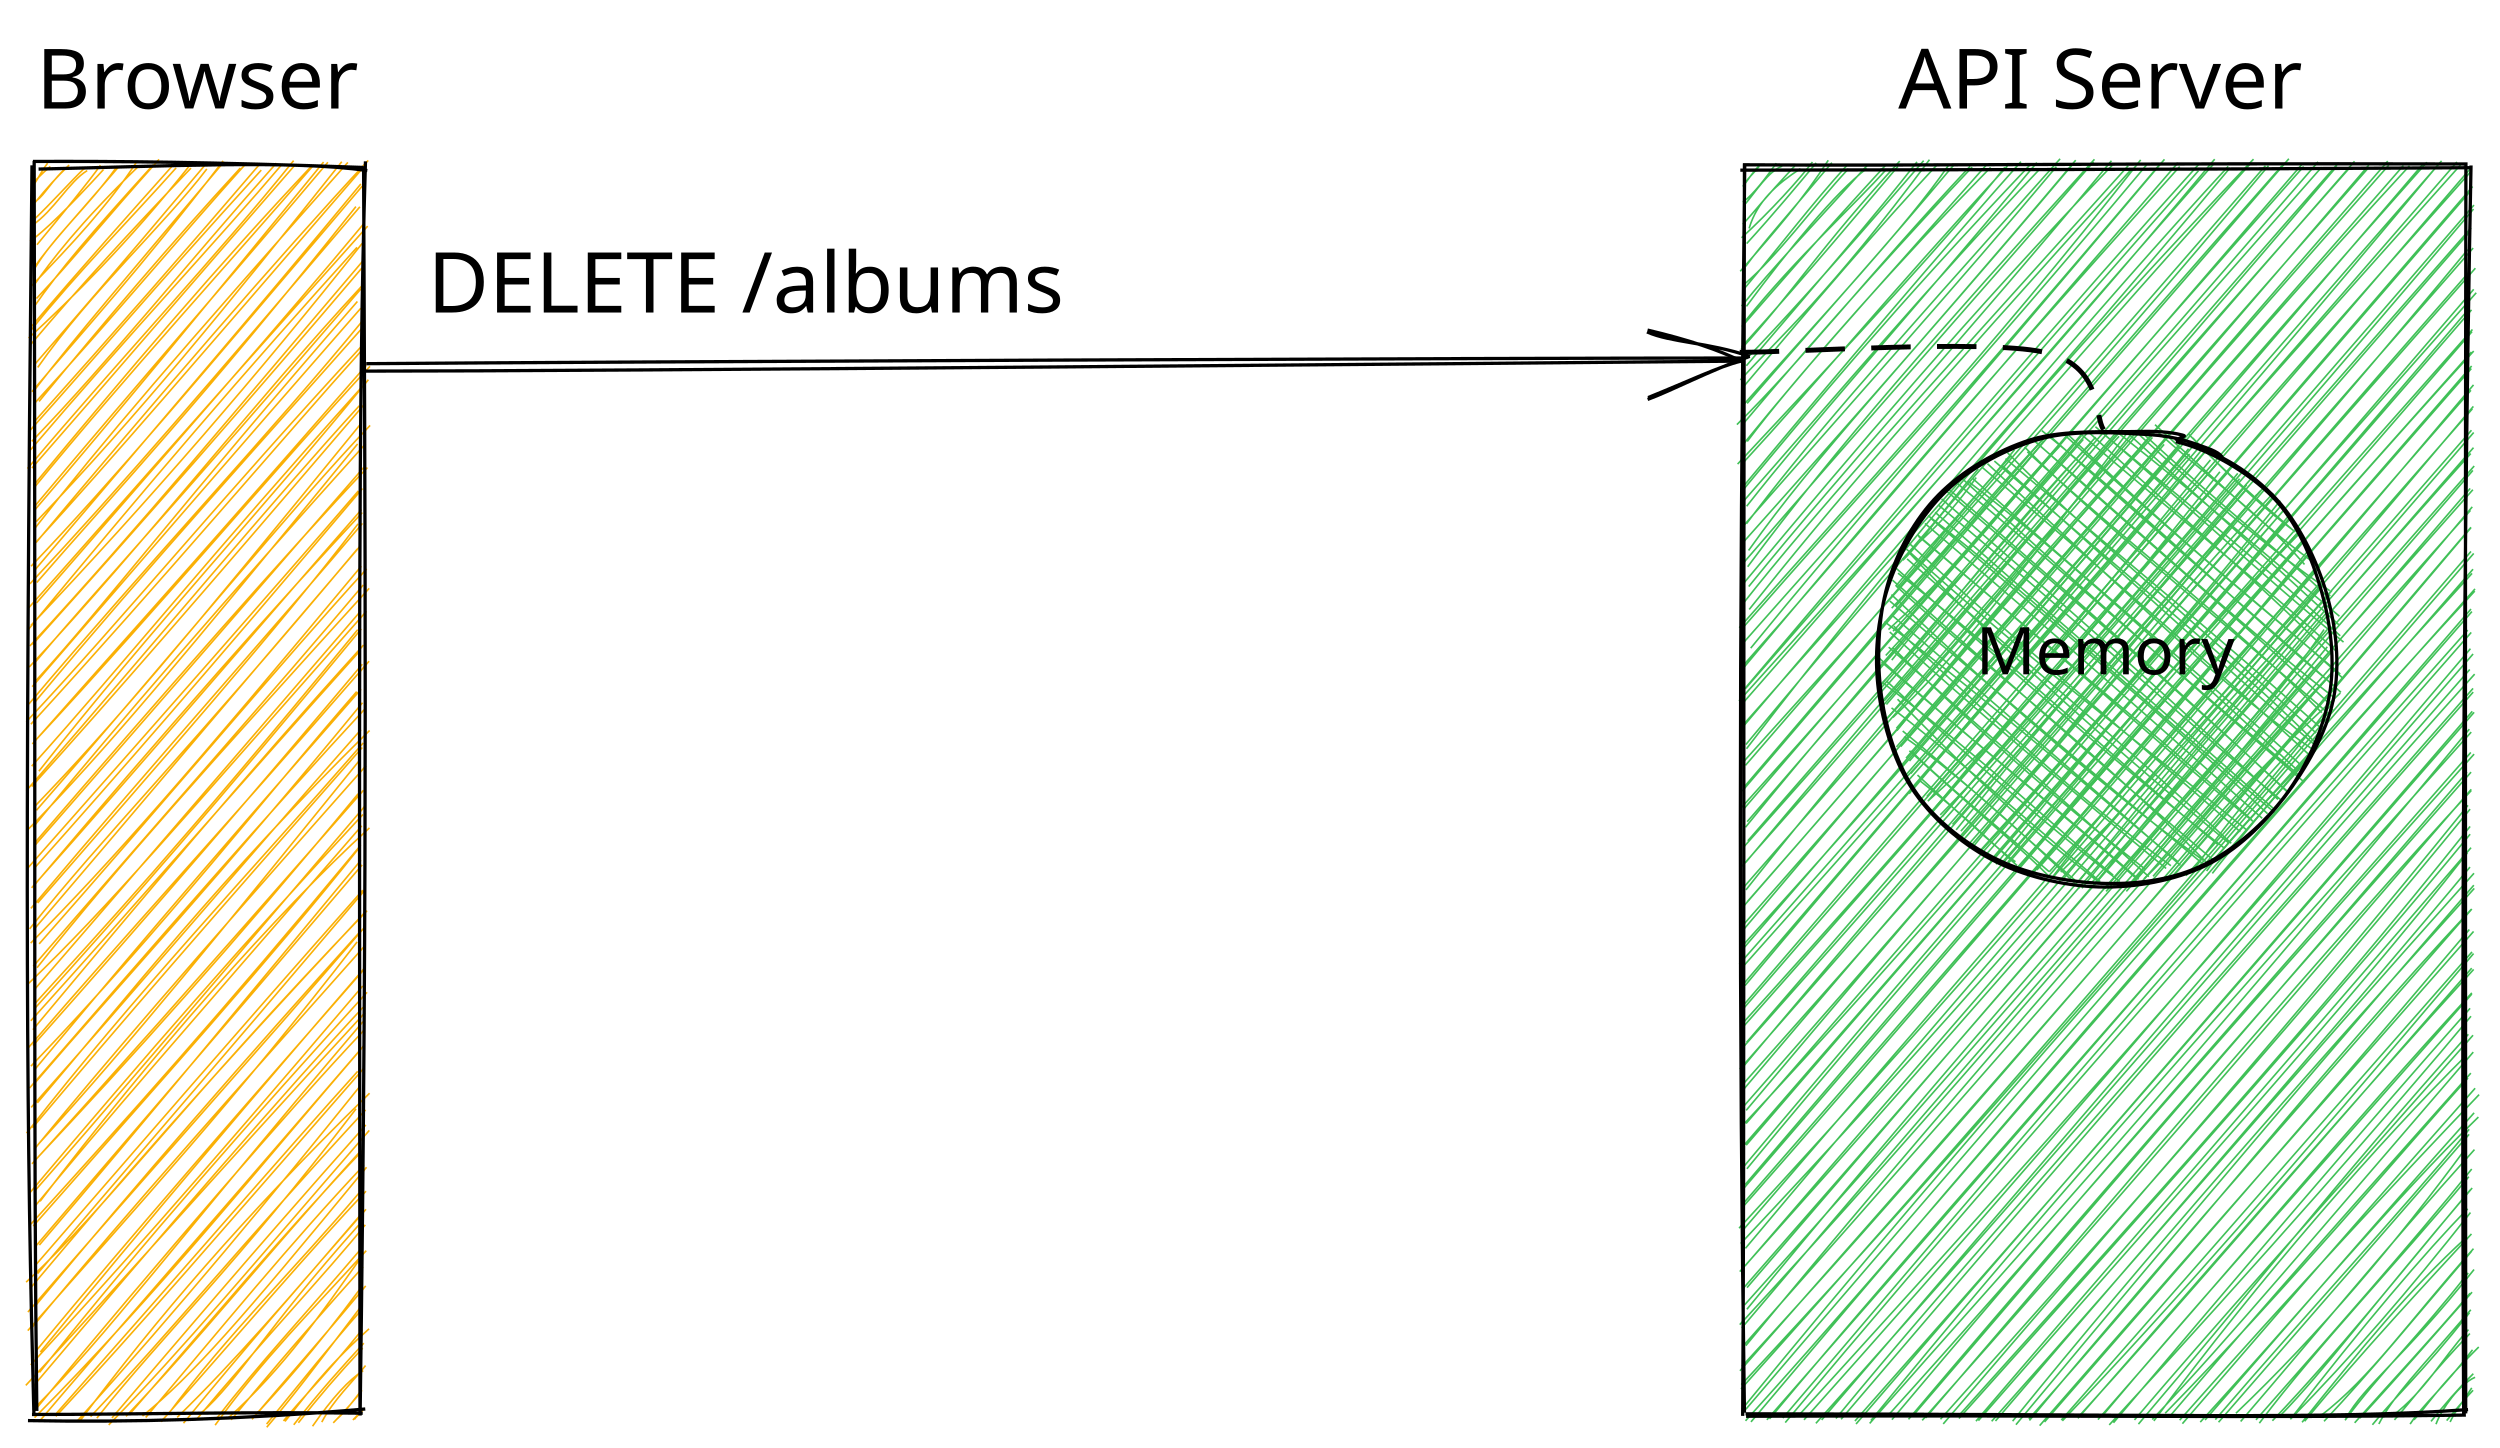
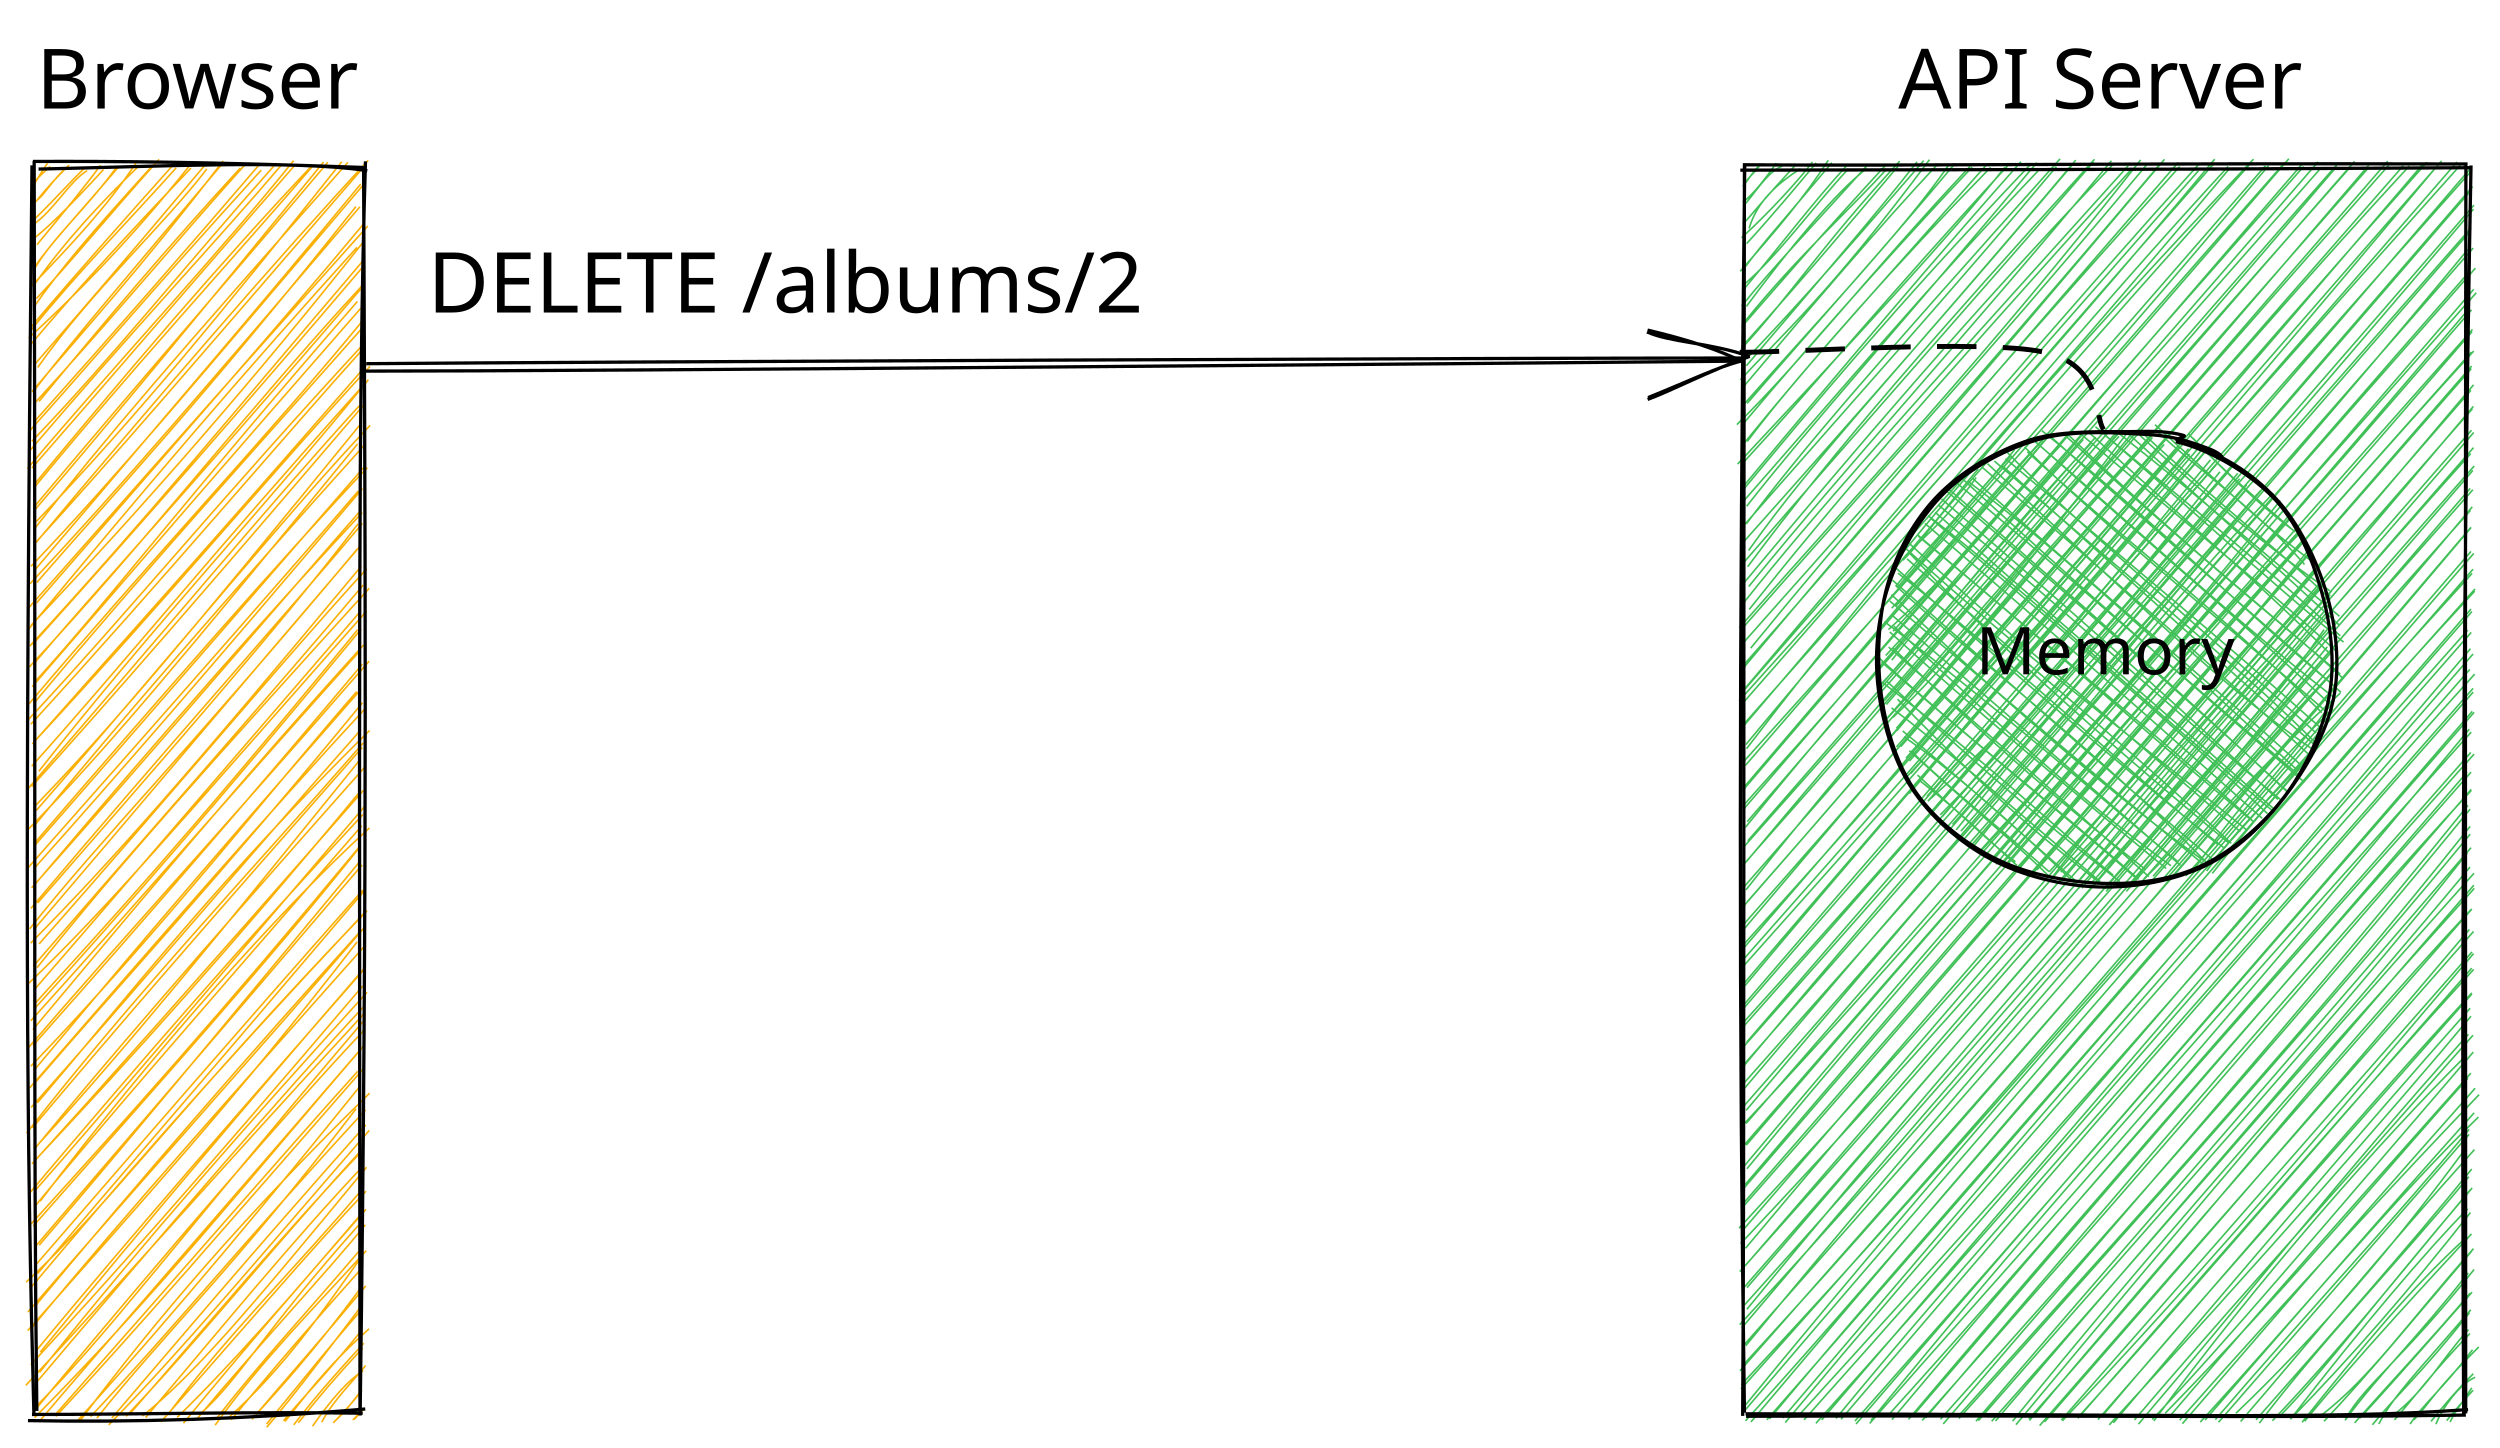
<svg xmlns="http://www.w3.org/2000/svg" version="1.1" viewBox="0 0 760 440">
  <defs>
    <style>
      @font-face {
        font-family: "Virgil";
        src: url("https://excalidraw.com/FG_Virgil.woff2");
      }
      @font-face {
        font-family: "Cascadia";
        src: url("https://excalidraw.com/Cascadia.woff2");
      }
    </style>
  </defs>
  <g transform="translate(10 50) rotate(0 50 190)">
    <path d="M0 0 C0 0, 0 0, 0 0 M0 0 C0 0, 0 0, 0 0 M-0.048 6.293 C0.977 5.706, 1.863 3.104, 4.463 -0.401 M-0.475 6 C0.696 5.071, 2.332 3.12, 5.288 0.594 M-0.048 11.741 C3.395 9.803, 3.738 7.449, 9.494 1.526 M0.636 11.609 C3.987 7.377, 7.51 3.597, 11.013 0.17 M-0.31 18.594 C6.428 14.036, 10.933 5.262, 16.509 1.859 M-0.488 17.534 C6.053 11.39, 11.39 5.188, 15.828 1 M-0.834 23.336 C3.12 20.583, 11.092 12.909, 21.47 1.535 M1.235 24.4 C8.793 15.258, 17.016 5.227, 20.533 0.235 M0.387 31.878 C6.158 22.067, 16.726 12.95, 25.377 0.885 M0.301 31.46 C5.716 23.661, 11.788 17.48, 26.007 0.776 M0.388 36.616 C5.534 29.375, 13.998 18.042, 32.027 0.633 M-0.678 37.19 C11.859 24.199, 23.021 12.289, 31.499 -0.727 M1.089 40.747 C12.146 29.036, 21.911 16.703, 38.352 -1.551 M0.249 43.388 C8.284 31.86, 17.257 21.391, 36.532 0.151 M-0.795 50.66 C13.559 32.756, 29.48 16.83, 43.546 1.033 M-0.537 49.367 C14.725 31.38, 30.063 14.234, 43.216 -0.49 M-1.29 52.773 C11.789 40.745, 28.551 24.326, 47.69 0.28 M-0.564 54.618 C14.23 37.072, 29.194 20.824, 48.063 1.098 M1.467 61.701 C17.831 38.344, 40.083 18.214, 52.877 1.367 M0.538 60.781 C12.562 47.034, 24.659 33.055, 52.296 0.214 M-0.306 69.094 C14.914 50.98, 31.836 32.803, 57.836 -1.083 M0.696 68.3 C13.54 51.687, 28.313 34.564, 57.666 -0.318 M1.869 72.028 C21.686 47.918, 41.64 24.322, 63.058 1.083 M0.488 72.624 C23.845 47.132, 44.974 21.726, 64.76 -0.25 M-1.36 81.396 C19.147 58.517, 34.896 39.648, 69.421 1.714 M0.236 78.411 C24.193 51.673, 48.759 23.558, 68.816 0.064 M-0.708 86.746 C28.489 52.431, 58.123 20.82, 75.314 0.439 M-0.338 84.181 C24.001 58.932, 46.93 30.049, 74.034 -0.427 M-1.63 92.444 C26.076 59.486, 56.2 27.543, 79.265 -1.166 M-0.298 92.289 C23.526 65.092, 44.327 40.682, 79.391 0.497 M0.15 98.522 C28.057 64.43, 61.84 27.516, 85.06 0.506 M0.159 97.583 C28.262 63.708, 56.269 30.558, 84.951 0.233 M0.545 105.059 C25.33 76.119, 51.069 44.848, 88.374 -0.744 M0.8 103.607 C32.646 65.662, 63.598 30.225, 89.677 -0.673 M1.011 108.576 C31.191 77.256, 59.414 42.566, 93.894 -0.832 M0.45 110.795 C21.4 83.932, 44.18 57.456, 95.748 -0.625 M1.016 114.875 C36.201 72.802, 75.001 27.669, 101.943 -1.231 M0.645 115.135 C25.249 88.199, 47.678 61.926, 100.367 0.997 M0.664 123.202 C36.377 81.12, 69.435 42.58, 99.701 5.913 M-0.553 122.137 C25.466 94.861, 49.214 66.372, 100.168 6.529 M1.166 127.092 C23.527 101.246, 51.347 71.908, 98.201 12.807 M-0.9 127.492 C27.146 97.581, 53.846 66.339, 99.404 12.87 M-1.259 134.753 C21.319 109.553, 41.163 86.423, 101.769 18.742 M1.123 133.269 C38.581 90.172, 77.497 45.879, 100.572 18.017 M-1.469 141.459 C32.342 100.368, 66.102 60.93, 98.526 25.2 M-0.596 140.122 C35.096 102.521, 69.123 63.11, 100.103 23.99 M-0.938 146.393 C33.693 108.737, 62.218 74.045, 100.853 28.692 M-0.143 145.943 C32.541 109.644, 65.875 71.617, 100.012 31.481 M-1.13 152.804 C35.178 113.794, 67.628 71.834, 100.019 36.929 M0.233 151.833 C21.42 126.826, 42.297 104.694, 99.718 37.834 M0.976 156.855 C22.846 132.838, 44.268 104.173, 98.647 41.653 M-0.221 158.762 C31.136 122.687, 60.253 88.755, 99.695 43.695 M-1.217 164.01 C35.223 120.924, 73.169 80.615, 100.624 47.034 M0.327 163.768 C35.476 121.631, 73.397 79.969, 100.566 49.218 M-2.01 169.42 C26.904 138.648, 56.106 102.642, 101.003 54.059 M-0.608 170.158 C39.388 126.461, 77.634 81.228, 100.202 56.263 M1.057 174.772 C38.052 134.954, 76.365 89.467, 102.473 61.37 M-0.171 176.164 C21.086 152, 42.441 128.673, 101.371 61.052 M1.83 184.445 C36.224 140.666, 70.639 104.037, 101.988 65.427 M-0.36 182.919 C27.855 151.477, 54.348 118.425, 99.554 68.145 M-1.988 190.355 C37.816 144.568, 73.505 101.381, 99.23 73.354 M-0.364 189.108 C24.399 161.645, 50.131 132.091, 100.605 73.093 M1.066 196.344 C40.855 150.81, 80.585 102.123, 102.517 79.325 M0.526 195.174 C23.769 171.158, 45.565 145.285, 99.835 78.642 M-1.876 202.57 C22.262 177.98, 44.476 151.283, 98.713 84.955 M0.016 201.516 C27.837 167.774, 57.118 133.754, 101.116 84.931 M0.454 206.346 C38.432 162.25, 78.289 116.776, 101.69 92.14 M0.461 207.145 C33.942 168.9, 67.9 129.729, 100.531 92.148 M-1.913 214.306 C38.006 169.116, 74.341 127.833, 98.96 99.219 M0.679 213.661 C26.007 185.228, 52.219 155.194, 100.19 98.509 M0.283 219.245 C39.283 173.094, 76.902 130.571, 100.139 105.82 M-0.394 219.904 C33.41 181.991, 65.984 143.675, 99.883 104.906 M1.439 224.509 C37.336 183.322, 75.533 139.896, 98.854 109.247 M-0.607 226.157 C37.927 180.357, 78.713 134.73, 100.176 109.113 M-1.004 232.384 C21.973 203.533, 45.779 180.114, 98.651 116.866 M0.496 232.349 C29.741 198.173, 59.071 163.228, 99.504 115.987 M1.906 236.938 C38.615 195.383, 76.866 149.8, 101.463 122.954 M-0.665 236.709 C24.465 211.27, 47.41 185.186, 99.827 122.122 M1.257 244.183 C26.912 212.007, 52.383 183.837, 102.234 128.854 M0.104 243.74 C35.879 202.373, 73.733 159.591, 100.445 127.822 M-1.256 248.919 C22.937 225.727, 43.812 201.013, 101.389 135.823 M0.431 250.874 C22.124 225.827, 45.031 199.13, 99.649 135.761 M0.573 255.12 C20.829 232.731, 42.313 210.083, 98.739 141.418 M0.467 256.673 C28.306 225.856, 55.868 194.415, 99.82 141.18 M-0.633 260.326 C30.367 225.971, 63.116 188.218, 99.388 147.885 M-0.017 263.035 C32.372 224.265, 65.019 185.162, 100.52 146.088 M-1.363 268.484 C28.407 233.928, 55.39 204.777, 102.203 151.003 M0.025 267.84 C35.833 227.536, 71.873 185.631, 100.149 151.923 M-0.594 274.11 C38.856 233.087, 73.187 189.141, 98.436 160.246 M0.729 274.934 C24.406 246.647, 46.369 220.264, 99.757 159.518 M0.677 279.133 C27.418 248.001, 56.407 217.069, 100.196 163.623 M-1.028 280.779 C36.663 237.274, 73.248 195.321, 100.702 165.762 M1.337 285.281 C28.934 252.895, 57.167 216.568, 102.352 172.072 M-0.53 286.655 C29.979 252.383, 60.842 215.855, 99.74 171.802 M-1.928 294.472 C31.023 252.17, 65.742 215.594, 100.443 175.841 M-0.127 292.86 C27.142 260.497, 53.659 229.952, 100.124 177.24 M1.824 297.658 C29.985 266.852, 57.202 233.141, 99.143 181.34 M0.415 299.371 C22.39 272.612, 45.418 245.831, 101.255 182.789 M0.424 302.984 C29.307 272.289, 60.661 237.571, 98.889 191.295 M-0.267 303.81 C22.452 278.72, 45.616 252.905, 100.498 190.253 M-0.94 312.632 C34.196 270.968, 64.247 236.452, 100.347 197.595 M0.52 312.106 C21.347 288.414, 43.618 262.206, 100.837 195.175 M2.178 315.209 C36.125 270.5, 74.39 227.174, 102.321 201.68 M0.619 316.694 C22.004 290.704, 43.731 265.82, 99.968 201.041 M-0.604 322.139 C27.807 290.822, 57.309 258.071, 99.658 206.93 M0.118 322.715 C36.747 281.073, 73.055 240.669, 99.396 207.484 M1.965 328.499 C34.456 290.438, 65.168 253.115, 99.716 211.506 M1.005 328.673 C23.625 302.14, 46.967 275.18, 100.086 212.935 M1.401 337.191 C26.248 307.842, 50.743 279.63, 100.989 220.515 M0.979 334.408 C30.139 300.791, 58.745 267.475, 100.281 220.599 M-2.052 339.775 C24.047 315.53, 44.194 286.566, 101.58 226.849 M-0.888 341.753 C25.516 310.378, 50.608 281.047, 101.153 227.114 M-1.512 348.861 C34.217 307.444, 66.244 272.055, 101.098 231.577 M0.936 346.735 C32.25 309.11, 65.089 271.309, 99.902 232.744 M-1.553 354.503 C31.344 317.125, 61.481 284.382, 98.576 236.333 M-0.459 353.774 C31.191 315.432, 63.188 280.067, 100.846 237.588 M2.259 361.033 C34.275 321.94, 69.3 280.669, 100.929 244.157 M1.228 360.341 C31.116 324.202, 63.547 287.14, 101.077 244.233 M1.999 367.229 C34.568 326.287, 66.707 290.18, 101.586 251.659 M-0.675 364.931 C22.535 339.589, 45.478 314.166, 100.278 249.726 M-2.155 371.156 C25.009 342.012, 51.58 311.379, 100.957 257.861 M-0.158 371.718 C39.107 325.285, 77.971 280.257, 100.373 256.231 M-0.014 378.556 C23.016 355.485, 40.74 330.74, 100.336 260.586 M0.564 378.758 C39.346 332.018, 78.33 286.79, 100.625 263.232 M0.501 380.968 C37.13 344.23, 70.348 302.975, 99.813 268.846 M2.112 381.924 C22.182 358.19, 43.129 334.699, 100.73 267.732 M7.196 379.596 C42.198 340.029, 78.152 298.45, 98.739 275.685 M6.977 380.582 C31.684 354.087, 56.525 325.153, 100.47 274.908 M14.296 381.995 C37.225 351.404, 63.518 320.321, 102.35 282.343 M13.398 382.092 C44.368 347.716, 73.491 312.519, 99.529 280.088 M19.447 381.105 C39.643 355.587, 61.608 335.017, 98.239 287.095 M17.541 380.653 C41.68 355.033, 63.673 327.98, 101.146 287.403 M23.052 383.185 C46.025 359.705, 66.371 335.015, 102.26 293.643 M24.037 381.052 C44.121 357.621, 64.191 333.638, 101.212 291.99 M29.404 379.898 C53.299 352.597, 76.738 324.338, 100.436 299.503 M28.291 380.561 C50.074 357.788, 70.329 332.173, 99.36 300.194 M33.306 380.481 C48.925 367.68, 62.377 352.289, 101.426 304.848 M34.297 380.917 C56.145 355.093, 79.22 326.832, 100.626 304.223 M41.198 379.826 C58.745 356.179, 80.564 334.703, 99.15 312.671 M38.95 382.216 C63.189 354.894, 84.842 329.448, 101.257 312.119 M45.784 382.645 C63.842 360.513, 83.909 337.463, 101.261 317.627 M43.856 380.893 C61.268 363.941, 78.445 344.052, 100.37 318.419 M51.15 379.555 C62.599 369.538, 70.431 354.496, 99.045 322.422 M49.647 381.62 C68.602 358.856, 89.72 336.395, 101.044 322.352 M55.399 383.246 C70.007 363.029, 84.572 348.705, 101.334 330.2 M55.795 381.282 C68.718 364.592, 82.017 350.441, 99.416 330.041 M59.11 381.317 C76.594 365.648, 88.197 348.459, 98.97 333.389 M60.263 381.627 C69.383 370.673, 77.85 360.33, 100.336 335.162 M67.252 380.669 C74.664 372.557, 85.357 360.901, 99.433 341.861 M66.604 381.476 C76.618 369.565, 86.646 358.467, 101.177 340.911 M71.085 383.892 C78.596 375.166, 86.725 364.328, 99.308 347.773 M71.052 382.917 C81.151 370.561, 92.042 357.043, 99.495 348.667 M76.631 382.11 C82.578 374.959, 87.809 366.882, 102.191 353.961 M76.178 381.964 C81.722 375.105, 89.29 367.725, 100.123 354.187 M79.299 383.138 C87.057 373.103, 94.129 365.413, 100.596 358.324 M80.705 382.529 C86.637 374.981, 92.639 367.954, 100.262 359.813 M85.011 383.577 C91.063 374.891, 96.036 369.46, 100.426 366.667 M87.817 382.327 C91.385 375.562, 97.144 370.175, 101.136 365.124 M92.509 381.335 C95.101 379.077, 98.383 374.57, 99.894 372.634 M91.308 382.552 C94.934 378.913, 98.459 374.827, 100.037 372.66 M97.266 381.673 C98.375 380.627, 98.805 379.922, 100.252 378.822 M97.701 381.543 C97.995 380.953, 98.906 380.375, 100.323 378.444" stroke="#fab005" stroke-width="0.5" fill="none" />
    <path d="M1.728 1.4 C40.492 0.562, 78.074 -1.418, 101.664 1.844 M0.017 -0.919 C26.532 -1.006, 52.46 -0.78, 100.369 0.905 M101.104 -0.952 C98.813 75.211, 99.299 153.007, 99.435 380.299 M100.531 0.514 C100.909 104.102, 101.837 206.537, 99.474 380.316 M101.038 378.332 C64.76 381.517, 29.167 382.443, -1.498 381.861 M100.266 379.611 C65.86 379.13, 31.646 380.001, -0.282 379.997 M1.195 378.922 C0.115 295.436, 0.887 210.592, 0.387 -1.09 M0.301 379.759 C-1.856 300.123, -2.605 221.359, -0.278 0.26" stroke="#000000" stroke-width="1" fill="none" />
  </g>
  <g transform="translate(530 50) rotate(0 110 190)">
    <path d="M0 0 C0 0, 0 0, 0 0 M0 0 C0 0, 0 0, 0 0 M-0.148 6.7 C0.88 4.597, 3.118 2.698, 4.847 0.513 M0.072 6.376 C1.546 4.276, 3.355 1.893, 4.641 0.479 M0.192 12.457 C3.949 8.042, 7.427 2.226, 11.804 0.481 M-0.162 11.475 C3.304 8.801, 6.602 4.337, 10.005 -0.371 M1.728 19.431 C4.166 11.232, 10.079 6.016, 17.327 1.277 M-0.157 18.187 C3.842 13.76, 5.827 10.958, 15.609 0.436 M-0.58 22.297 C7.84 14.645, 17.189 4.369, 20.987 -0.741 M0.984 24.049 C8.971 15.338, 17.183 5.457, 22.131 -0.482 M-0.962 32.478 C10.59 19.235, 18.018 10.683, 25.792 -1.27 M0.677 30.982 C5.893 23.922, 11.394 17.838, 26.897 -0.544 M-0.016 36.663 C10.815 27.491, 20.81 13.267, 31.882 1.354 M0.264 37.749 C10.789 25.242, 21.09 11.611, 31.33 0.425 M-0.54 43.054 C8.825 31.362, 20.195 19.698, 37.698 0.202 M0.905 43.138 C14.186 25.235, 27.911 8.612, 37.489 1.205 M0.626 47.501 C16.048 28.329, 34.521 11.554, 43.356 1.588 M-0.454 49.289 C10.053 37.28, 21.659 23.659, 43.246 0.207 M-0.684 56.1 C14.186 40.032, 23.869 24.552, 47.524 -1.019 M-0.547 55.473 C19.304 33.631, 38.356 10.644, 46.983 0.577 M0.917 59.102 C10.862 48.709, 22.98 35.709, 54.793 -1.157 M0.896 61.193 C20.937 37.738, 41.144 14.148, 52.772 -0.786 M-0.916 65.505 C11.249 52.153, 25.695 39.97, 56.558 -1.457 M-0.316 67.964 C20.7 43.101, 40.964 19.259, 59.069 -0.125 M-0.103 73.194 C24.003 45.921, 49.671 18.819, 62.387 0.19 M1.13 72.637 C21.902 48.57, 43.582 24.535, 63.897 0.199 M-1.979 79.078 C18.473 59.003, 37.113 34.508, 68.903 0.55 M0.023 78.731 C25.391 48.495, 52.851 18.376, 69.533 0.806 M-0.581 85.688 C22.505 57.362, 46.316 30.363, 75.15 0.883 M1.157 84.205 C15.989 64.604, 33.696 45.571, 73.701 0.322 M-1.768 91.081 C31.885 55.157, 64.289 20.189, 79.475 0.854 M0.021 90.564 C22.54 66.21, 42.469 41.545, 80.253 0.483 M-0.508 99.44 C20.778 73.811, 44.593 45.012, 86.9 0.369 M-0.675 98.639 C30.045 61.776, 60.883 25.562, 84.361 -0.848 M-0.714 103.207 C28.418 70.08, 56.771 36.384, 90 1.492 M0.977 103.906 C21.299 78.072, 43.434 54.039, 89.201 -0.574 M0.906 109.228 C18.198 86.262, 38.581 62.71, 96.273 -1.722 M0.043 109.824 C32.518 72.833, 65.311 36.242, 95.145 0.66 M1.569 117.34 C22.818 87.46, 46.795 63.173, 101.02 -1.31 M-0.714 115.605 C35.77 74.718, 72.651 32.602, 100.443 -0.438 M1.294 122.284 C28.647 85.489, 58.482 51.817, 106.715 -1.569 M-0.154 121.318 C32.994 82.863, 67.089 44.607, 106.415 -0.774 M1.619 128.302 C31.446 91.464, 66.413 53.68, 111.886 -1.139 M-0.221 127.67 C34.064 86.558, 69.039 45.307, 112.138 0.224 M1.759 135.27 C26.304 104.357, 54.507 71.625, 117.829 1.588 M0.019 133.328 C22.202 105.36, 46.534 78.584, 116.974 0.391 M-1.241 140.841 C34.419 100.201, 72.804 59.707, 120.764 -1.394 M0.35 140.251 C34.233 101.506, 68.832 64.288, 122.541 0.15 M2.216 147.036 C30.264 112.572, 59.461 79.83, 127.997 -1.565 M-0.061 145.466 C30.367 110.918, 59.951 78.775, 126.682 -0.163 M-0.758 153.975 C29.643 117.716, 61.873 79.357, 132.622 0.633 M0.02 152.194 C29.769 118.784, 56.602 86.388, 132.054 -0.468 M0.622 159.309 C37.605 117.182, 74.156 74.696, 138.341 1.897 M0.347 159.426 C51.474 99.076, 102.653 39.448, 138.412 -0.037 M-1.342 163.083 C42.34 114.517, 88.641 63.924, 143.264 -1.615 M-0.367 163.972 C49.8 106.792, 100.363 48.237, 142.978 -0.203 M0.132 170.125 C43.889 120.481, 86.796 74.076, 147.918 1.046 M0.286 170.439 C54.94 106.338, 108.477 42.694, 147.381 0.584 M0.931 177.62 C47.822 116.408, 97.513 58.882, 155.07 -1.621 M0.736 176.349 C55.216 110.818, 111.457 47.67, 153.911 -0.025 M0.188 181.396 C52.624 123.103, 103.474 67.538, 159.624 0.369 M0.605 182.684 C42.981 133.689, 85.64 84.368, 158.699 0.375 M-0.366 190.495 C52.161 128.814, 105.981 67.863, 165.816 -1.744 M0.049 189.441 C55.36 124.569, 112.829 57.958, 163.73 0.368 M0.068 195.979 C56.251 130.42, 113.978 64.108, 170.304 0.613 M-0.534 195.436 C46.833 142.863, 93.495 88.513, 169.679 0.069 M1.143 199.795 C53.499 138.898, 110.195 75.495, 175.785 0.811 M0.609 201.498 C43.393 148.765, 89.543 97.945, 174.691 -0.802 M1.328 205.616 C68.718 128.482, 135.758 50.943, 180.935 -0.538 M-0.001 207.592 C60.202 139.969, 119.99 71.535, 180.365 0.627 M0.692 212.179 C64.194 136.26, 132.641 59.696, 184.321 0.997 M-0.475 213.376 C52.263 154.058, 102.469 94.513, 185.78 -0.961 M0.762 220.535 C40.862 169.717, 84.964 120.869, 189.982 1.046 M-0.16 220 C59.988 151.482, 120.374 81.683, 190.121 0.183 M1.194 224.088 C58.167 159.303, 113.845 93.223, 195.881 -1.02 M0.081 225.464 C46.157 172.899, 91.077 119.008, 196.181 0.22 M-0.483 231.651 C74.027 147.456, 146.629 60.727, 202.496 0.389 M0.327 232.258 C52.225 170.841, 105.477 109.038, 200.641 0.312 M0.076 238.23 C78.322 147.518, 157.988 55.279, 207.789 -0.68 M0.218 236.969 C43.209 189.407, 85.622 141.406, 206.675 -0.244 M-1.238 243.066 C80.232 151.085, 159.275 59.402, 212.245 -1.094 M-0.497 244.267 C70.675 164.549, 140.12 85.521, 211.358 -0.13 M0.487 249.622 C61.983 176.135, 127.214 102.748, 216.918 -0.763 M-0.386 249.61 C60.824 177.97, 124.152 104.798, 218.002 0.136 M-0.733 256.453 C77.961 164.924, 158.601 72.205, 221.148 2.141 M0.337 256.234 C49.325 199.429, 98.644 144.223, 221.203 0.996 M-0.349 262.471 C67.874 185.823, 135.076 107.413, 221.125 7.961 M-0.741 261.638 C55.533 199.655, 109.539 136.69, 221.667 6.71 M0.959 266.858 C72.273 183.941, 146.723 99.754, 222.085 12.343 M0.272 267.955 C86.918 170.539, 171.99 72.728, 221.946 13.552 M-1.07 274.999 C69.015 195.304, 137.846 115.951, 221.018 20.238 M0.247 273.893 C56.614 206.559, 114.984 140.397, 221.189 19.294 M-0.233 279.708 C88.869 179.656, 176.19 79.252, 220.209 25.873 M0.288 280.896 C45.681 227.283, 92.153 173.422, 221.838 25.41 M0.831 287.555 C44.714 235.543, 89.498 182.215, 222.515 31.531 M-0.298 286.742 C81.525 193.728, 163.107 98.079, 220.763 32.512 M0.806 291.541 C88.251 190.873, 175.23 92.65, 222.777 39 M-0.647 292.534 C50.381 238.131, 97.725 182.296, 222.006 37.956 M0.374 297.916 C62.514 226.073, 126.249 154.529, 220.703 43.708 M0.844 298.134 C54.063 236.102, 108.899 173.886, 221.354 44.193 M1.057 305.317 C52.957 242.19, 109.596 180.403, 221.501 50.809 M-0.11 304.893 C60.38 232.831, 122.58 161.809, 221.624 50.165 M0.515 310.119 C60.456 239.859, 122.463 167.902, 221.332 57.004 M0.259 311.072 C86.887 210.358, 174.407 108.808, 222.009 56.722 M0.045 316.665 C46.47 264.078, 92.893 208.99, 221.384 61.26 M-0.317 316.165 C44.796 264.549, 89.421 212.761, 221.284 62.043 M-1.325 323.365 C68.94 247.233, 136.39 168.425, 221.951 67.004 M-0.074 323.878 C82.527 227.77, 166.211 131.869, 221.162 68.644 M-0.824 328.039 C53.939 269.865, 108.418 208.13, 221.902 73.547 M0.6 329.508 C73.508 242.484, 149.291 157.063, 221.599 74.282 M-1.106 336.571 C69.613 257.545, 137.207 179.726, 222.003 81.482 M0.583 334.736 C85.249 236.564, 170.384 139.136, 221.328 80.791 M1.096 341.437 C88.388 239.728, 176.633 137.335, 221.105 87.881 M-0.111 341.726 C82.02 248.102, 163.997 152.303, 221.946 86.089 M1.055 348.027 C47.944 290.908, 95.643 235.527, 222.157 91.667 M0.337 346.704 C56.443 284.318, 112.119 220.079, 221.749 93.009 M-1.115 352.69 C57.669 289.06, 113.041 223.643, 220.928 98.484 M-0.483 353.672 C73.353 266.249, 149.004 180.859, 221.753 98.871 M0.216 358.821 C87.552 260.401, 175.692 159.07, 221.57 104.081 M0.708 359.098 C54.261 294.238, 109.557 230.195, 221.014 105.163 M-1.048 366.726 C68.2 288.098, 135.185 212.376, 221.166 110.431 M-0.46 365.382 C45.87 314.94, 91.314 262.493, 221.178 110.285 M-0.624 370.934 C46.029 320.865, 91.804 269.191, 222.004 118.245 M-0.728 372.254 C69.02 294.416, 136.348 215.867, 221.177 117.643 M-0.478 378.464 C68.025 294.794, 139.346 214.505, 221.504 124.314 M0.737 378.418 C60.988 307.726, 123.479 236.133, 221.798 123.035 M0.638 381.932 C50.424 326.907, 95.989 270.899, 222.401 129.029 M2.3 382.256 C81.725 288.16, 161.419 195.585, 222.323 129.694 M7.939 381.333 C53.959 326.228, 100.633 274.65, 221.459 135.914 M7.129 381.623 C54.736 327.223, 102.084 273.121, 221.181 135.146 M11.965 381.097 C53.858 332.158, 97.596 279.403, 220.187 141.557 M12.715 382.463 C60.66 325.138, 109.34 269.814, 221.257 142.254 M16.77 380.336 C61.509 331.079, 104.661 283.872, 221.821 148.806 M18.418 381.637 C62.999 331.781, 108.721 279.74, 221.017 147.194 M22.03 382.697 C98.32 297.564, 172.69 209.917, 222.296 154.934 M23.794 381.654 C91.013 303.166, 158.499 224.704, 220.804 153.527 M29.691 381.447 C69.668 334.781, 108.835 288.361, 221.851 160.39 M28.116 381.218 C66.94 334.077, 108.31 288.632, 221.812 159.273 M34.237 382.898 C96.616 310.306, 156.733 241.67, 221.568 166.243 M33.9 381.991 C104.223 302.578, 174.142 221.443, 222.131 166.543 M38.381 382.718 C84.244 330.419, 132.64 278.325, 220.667 171.662 M38.766 381.828 C84.56 325.752, 131.902 272.079, 221.25 172.552 M43.735 380.564 C87.977 331.646, 132.285 279.509, 222.127 179.251 M45.146 381.573 C87.903 330.722, 132.006 279.84, 221.126 178.744 M51.484 380.443 C97.135 327.111, 142.621 274.436, 219.981 184.751 M50.184 381.474 C116.515 303.007, 184.239 226.766, 221.201 184.725 M55.353 381.06 C117.823 308.088, 182.333 232.424, 221.256 190.321 M54.351 381.793 C109.562 319.813, 162.104 258.453, 221.266 189.954 M60.741 382.88 C113.406 321.228, 167.797 259.814, 220.269 194.814 M59.908 381.445 C117.984 316.537, 175.17 252.105, 220.911 195.971 M65.237 380.606 C120.288 319.391, 175.337 258.648, 220.908 201.239 M65.509 381.227 C127.599 312.037, 189.827 241.606, 220.92 203.592 M71.432 381.875 C127.345 317.702, 183.429 256.174, 220.091 209.261 M70.692 382.041 C107.702 338.631, 146.096 294.974, 221.194 207.691 M76.626 381.981 C131.218 317.999, 188.067 253.247, 220.877 213.587 M75.46 382.073 C121.943 330.022, 166.625 277.339, 222.097 215.468 M82.847 383.105 C120.33 338.157, 155.732 295.642, 222.043 219.1 M81.838 382.033 C122.994 331.318, 166.153 282.119, 222.18 220.076 M86.772 381.348 C133.23 329.447, 175.431 275.464, 221.289 226.416 M86.945 381.821 C132.814 326.731, 182.101 271.575, 221.435 226.341 M90.052 383.393 C142.88 322.741, 193.6 265.484, 221.965 233.163 M91.539 382.281 C130.34 337.722, 171.327 290.865, 220.675 232.574 M96.954 381.938 C131.038 346.201, 162.995 309.408, 221.967 239.877 M96.632 381.699 C127.366 346.893, 157.003 312.693, 221.487 239.386 M102.003 380.541 C130.843 348.938, 157.277 317.693, 221.399 244.318 M101.667 381.178 C145.743 330.993, 189.365 280.308, 221.992 244.701 M109.666 379.789 C133.992 350.801, 160.389 321.48, 221.437 252.179 M107.78 381.554 C147.138 336.867, 184.117 292.468, 221.442 251.837 M111.211 383.175 C157.024 333.392, 198.269 286.487, 221.182 258.934 M112.489 382.523 C150.392 337.791, 188.417 293.083, 220.906 256.528 M120.083 382.934 C152.331 345.163, 180.524 308.87, 220.379 264.428 M118.878 381.661 C143.325 352.906, 170.122 323.237, 221.803 264.709 M124.777 381.958 C157.505 337.713, 194.108 296.287, 219.574 271.018 M124.29 381.525 C148.849 355.563, 172.888 326.672, 221.872 269.839 M128.214 379.63 C166.572 340.344, 200.693 299.454, 220.27 277.714 M129.508 380.68 C148.055 358.89, 167.867 336.075, 221.137 276.231 M132.616 381.741 C166.773 343.093, 201.411 305.987, 223.646 282.766 M133.448 382.797 C151.939 361.545, 170.768 339.179, 222.441 280.827 M138.88 382.321 C169.59 348.778, 197.728 314.53, 223.432 289.581 M140.345 381.678 C167.596 350.413, 193.39 320.322, 222.134 288.302 M143.456 381.561 C171.294 349.157, 199.23 319.194, 220.626 293.314 M144.437 382.358 C168.246 354.903, 190.195 329.836, 220.602 294.844 M149.716 379.639 C174.901 355.633, 198.53 327.772, 219.653 299.004 M151.157 382.128 C173.357 356.394, 194.066 330.778, 222.236 299.475 M156.837 382.644 C175.456 358.045, 197.709 335.19, 220.522 307.72 M155.82 381.636 C178.18 356.185, 202.132 329.271, 221.404 305.385 M163.168 380.403 C177.008 366.224, 189.139 349.241, 221.538 311.146 M160.808 381.911 C180.805 360.963, 198.454 338.595, 220.977 311.706 M167.111 380.403 C186.765 354.875, 207.983 329.771, 220.186 317.498 M166.259 381.463 C185.048 362.287, 202.343 342.314, 221.022 318.615 M169.837 382.375 C187.359 360.413, 202.612 341.849, 219.845 326.113 M170.598 382.065 C188.119 360.84, 207.906 339.68, 221.33 325.114 M175.443 380.439 C190.934 368.547, 201.772 352.295, 221.941 329.591 M176.506 382.077 C190.849 366.876, 204.315 350.327, 221.383 330.353 M183.108 381.24 C188.876 370.92, 200.827 362.734, 222.113 335.933 M182.889 381.773 C193.267 367.665, 206.006 355.398, 220.328 336.96 M185.812 382.54 C198.671 368.121, 208.609 357.623, 220.92 343.132 M187.409 381.123 C200.169 367.286, 212.809 352.6, 221.504 342.819 M191.209 383.134 C199.325 373.187, 205.539 368.25, 220.726 349.086 M193.17 382.89 C197.642 374.287, 204.121 367.961, 221.132 348.174 M197.006 380.681 C207.601 372.525, 211.966 363.522, 220.413 354.193 M197.908 381.654 C203.561 375.285, 209.47 367.155, 220.843 355.4 M203.836 381.626 C207.582 377.889, 210.119 372.714, 223.538 359.486 M202.678 382.917 C207.068 376.38, 212.106 372.79, 221.651 360.339 M210.541 382.957 C212.315 378.153, 217.743 370.701, 222.433 368.699 M209.03 382.101 C212.936 377.244, 216.965 372.459, 221.889 367.604 M214.835 382.281 C216.461 378.827, 218.34 376.706, 221.414 371.914 M213.784 381.858 C216.146 379.068, 218.83 375.712, 221.82 372.641" stroke="#40c057" stroke-width="0.5" fill="none" />
    <path d="M-0.945 1.728 C56.374 1.569, 115.828 1.642, 221.049 0.983 M-0.175 0.093 C54.441 0.494, 109.553 -0.448, 220.139 -0.145 M221.187 0.302 C218.383 145.705, 218.458 291.072, 218.958 380.321 M219.636 -0.252 C219.419 108.468, 219.489 218.662, 219.57 379.679 M220.29 378.519 C177.183 381.599, 130.066 379.891, 0.65 379.803 M219.624 380.183 C157.508 381.139, 96.745 380.128, 0.805 380.544 M-0.228 380.432 C0.352 286.823, -0.074 191.842, 0.309 -0.109 M0.314 379.453 C-1.395 263.507, -1.324 145.782, 0.403 -0.216" stroke="#000000" stroke-width="1" fill="none" />
  </g>
  <g transform="translate(10 10) rotate(0 50 16.4557)">
    <text x="50" y="23" font-family="Virgil" font-size="25.316px" fill="#000000" text-anchor="middle" style="white-space: pre;" direction="ltr">Browser</text>
  </g>
  <g transform="translate(570 10) rotate(0 68.5 16.5)">
    <text x="68.5" y="23" font-family="Virgil" font-size="25.316px" fill="#000000" text-anchor="middle" style="white-space: pre;" direction="ltr">API Server</text>
  </g>
  <g transform="translate(570 130) rotate(0 70 70)">
    <path d="M21.902 19.039 C21.902 19.039, 21.902 19.039, 21.902 19.039 M21.902 19.039 C21.902 19.039, 21.902 19.039, 21.902 19.039 M8.281 40.157 C14.045 33.404, 19.498 30.902, 30.771 15.175 M8.47 40.316 C13.746 35.296, 18.557 27.751, 31.391 12.525 M6.978 48.372 C18.94 34.68, 27.363 24.117, 41.483 8.425 M6.258 48.224 C19.258 32.787, 32.85 18.822, 42.418 6.717 M6.367 54.25 C21.509 36.284, 40.553 18.3, 51.36 4.016 M5.075 54.883 C18.162 41.155, 31.344 24.784, 51.661 2.863 M4.104 61.386 C26.354 41.249, 44.093 18.372, 56.142 5.67 M5.494 61.89 C24.369 41.556, 43.894 18.388, 57.186 4.056 M3.27 69.265 C16.548 54.809, 29.13 42.813, 63.333 3.568 M5.094 70.68 C24.891 45.757, 44.706 24.442, 62.717 2.491 M1.186 78.641 C19.998 59.293, 36.306 35.384, 65.866 4.564 M1.086 79.098 C26.706 49.533, 50.343 21.275, 67.112 2.862 M2.751 83.112 C19.174 64.955, 38.415 42.915, 74.133 1.27 M3.466 84.159 C31.239 52.25, 59.077 18.735, 74.201 2.631 M5.449 88.092 C23.08 71.373, 38.439 52.105, 76.791 1.442 M3.833 88.207 C21.06 70.056, 37.106 51.026, 77.417 2.607 M6.659 92.114 C27.652 65.665, 50.673 38.511, 85.519 0.829 M6.507 91.407 C35.757 57.123, 66.203 22.287, 84.351 2.983 M7.81 96.975 C34.413 67.049, 61.729 35.41, 87.891 5.093 M6.505 97.076 C37.598 61.294, 67.005 27.723, 87.448 4.439 M10.475 101.345 C30.365 78.378, 52.434 53.229, 92.063 6.133 M9.44 100.481 C42.07 62.383, 73.78 26.281, 92.499 5.655 M9.903 105.923 C39.865 73.236, 67.828 39.381, 95.647 8.001 M10.872 105.179 C41.787 69.194, 74.124 32.252, 95.334 6.417 M10.394 111.276 C44.023 69.883, 81.482 29.378, 99.118 6.999 M11.488 110.052 C31.888 85.502, 52.406 63.882, 99.039 8.897 M16.142 113.49 C41.727 83.246, 67.649 51.017, 101.972 9.821 M15.764 112.131 C49.181 74.763, 83.03 35.034, 103.922 10.989 M16.05 113.548 C39.98 92.221, 60.286 69.484, 104.848 13.428 M18.589 115.179 C41.203 87.586, 64.097 61.815, 107.457 13.364 M20.475 118.193 C51.776 81.076, 87.102 41.966, 110.281 13.903 M19.826 117.727 C40.885 96.425, 59.865 74.24, 110.841 15.52 M24.67 122.289 C42.506 100.086, 63.883 74.805, 112.887 18.855 M23.562 120.63 C42.078 99.81, 60.902 79.189, 112.993 17.365 M26.971 125.226 C51.552 96.927, 76.807 68.406, 116.115 20.275 M26.109 122.659 C54.714 90.506, 83.898 56.894, 117.123 19.269 M29.545 127.777 C58.765 91.801, 87.548 55.596, 121.057 19.921 M28.566 126.541 C55.19 96.069, 80.074 68.388, 121.352 20.631 M31.859 128.726 C65.385 92.052, 98.472 53.099, 123.2 22.173 M32.1 128.779 C67.258 91.076, 99.547 51.705, 123.274 23.923 M36.808 132.744 C58.265 106.415, 76.482 83.225, 124.647 28.701 M35.884 130.716 C60.498 102.162, 86.313 73.673, 125.992 26.546 M38.148 132.753 C72.801 93.493, 104.375 57.439, 129.422 31.774 M40.348 132.083 C65.332 102.988, 90.797 71.769, 129.235 31.328 M42.686 134.332 C69.524 105.664, 96.599 72.469, 128.416 36.702 M43.177 134.595 C71.252 99.59, 100.495 67.631, 130.118 34.147 M48.345 135.063 C70.992 107.642, 92.425 82.903, 132.069 38.16 M49.187 134.481 C72.766 108.405, 95.821 80.682, 131.634 37.454 M52.971 137.912 C70.508 114.677, 89.306 92.47, 135.248 42.107 M52.949 135.06 C76.461 109.346, 101.416 81.314, 133.344 43.366 M56.461 135.11 C74.888 117.119, 93.718 97.122, 136.62 47.618 M56.728 137.8 C83.98 105.796, 108.482 77.638, 136.566 46.697 M62.889 140.022 C77.297 122.023, 95.479 99.93, 138.871 49.554 M62.421 137.382 C89.093 103.43, 118.119 70.386, 138.407 50.806 M66.629 139.026 C81.593 119.823, 97.125 102.173, 136.739 55.643 M65.492 138.762 C85.738 116.113, 106.666 92.632, 137.601 55.875 M69.825 140.142 C95.401 111.301, 120.608 85.029, 136.512 61.376 M70.254 140.991 C92.492 114.897, 114.024 89.131, 137.827 60.985 M77.108 139.622 C90.771 122.681, 105.745 105.238, 137.498 66.635 M76.402 140.988 C92.035 122.801, 107.353 105.162, 138.989 67.933 M84.536 136.393 C100.166 118.323, 115.527 99.834, 138.805 74.812 M81.761 137.177 C96.229 123.403, 107.733 107.275, 139.81 73.545 M87.624 137.139 C102.474 119.843, 113.166 106.612, 141.468 80.688 M88.133 137.75 C106.104 116.914, 122.227 99.094, 139.766 78.73 M96.781 134.667 C108.825 117.214, 123.238 100.584, 139.228 85.55 M94.542 136.222 C109.524 119.288, 123.084 104.653, 139.686 82.798 M100.812 134.8 C110.451 121.268, 119.969 113.205, 134.16 97.143 M102.55 135.516 C112.232 123.163, 123.516 109.692, 133.187 98.588 M35.508 131.393 C35.508 131.393, 35.508 131.393, 35.508 131.393 M35.508 131.393 C35.508 131.393, 35.508 131.393, 35.508 131.393 M42.704 131.976 C37.452 128.208, 31.66 122.872, 12.913 105.609 M43.194 133.125 C36.12 126.868, 28.926 119.336, 13.618 107.314 M52.923 134.985 C35.719 119.866, 18.291 105.851, 10.967 98.213 M52.73 136.233 C45.144 128.502, 34.994 120.446, 10.452 98.244 M62.239 140.008 C41.155 119.324, 19.765 101.36, 8.778 93.974 M60.795 137.602 C43.982 123.035, 25.409 106.09, 8.417 92.22 M69.074 138.99 C53.8 126.853, 40.074 116.734, 6.852 82.567 M68.474 138.031 C43.981 117.391, 19.96 96.268, 5.024 85.207 M72.408 136.044 C53.738 120.776, 35.791 103.042, 2.13 77.366 M74.419 138 C50.797 119.717, 28.964 100.795, 3.547 77.07 M80.163 137.293 C54.285 114.699, 25.118 91.839, 1.131 69.943 M79.061 136.701 C59.384 119.424, 40.61 104.428, 1.982 71.26 M82.051 134.155 C61.348 118.184, 36.928 97.476, 5.248 66.79 M83.258 136.51 C63.382 118.749, 41.964 99.748, 4.156 66.725 M89.957 133.181 C67.191 116.583, 43.919 96.599, 5.704 60.347 M88.501 134.014 C58.492 109.351, 28.539 84.173, 4.489 62.125 M92.067 131.939 C67.467 111.725, 39.127 86.619, 2.884 58.973 M92.847 133.075 C75.941 117.978, 57.666 102.425, 5.147 56.989 M99.749 131.535 C64.127 105.726, 30.388 74.71, 4.986 50.756 M99.615 132.55 C66.576 105.476, 35.943 79.252, 4.5 52.715 M101.147 132.56 C66.698 97.336, 27.159 67.494, 6.377 48.11 M102.793 131.416 C69.511 103.445, 37.2 74.15, 5.291 46.351 M104.364 126.831 C76.509 104.108, 48.391 76.908, 6.995 44.239 M106.034 127.706 C83.268 110.024, 59.225 89.69, 5.856 42.252 M107.285 126.056 C66.882 92.762, 30.652 59.726, 10.179 37.8 M108.289 126.352 C76.75 97.124, 45.014 70.723, 9.755 39.923 M112.986 122.296 C80.656 95.854, 49.1 72.697, 9.316 36.709 M111.03 122.845 C74.34 90.866, 35.23 58.513, 10.245 35.021 M114.572 119.247 C92.114 98.969, 68.353 79.699, 12.989 32.645 M114.903 119.699 C89.49 99.142, 65.191 76.383, 13.232 33.039 M119.347 117.371 C90.461 90.166, 61.558 65.523, 17.064 27.673 M117.705 118.768 C90.094 94.275, 62.919 69.684, 15.17 29.122 M121.647 117.171 C82.762 84.307, 45.611 49.306, 16.094 26.714 M121.035 115.711 C93.652 91.493, 65.32 67.118, 18.283 25.719 M123.237 113.035 C94.618 89.661, 70.165 66.034, 19.185 23.45 M122.5 113.027 C87.279 79.92, 51.771 48.778, 20.241 21.683 M125.696 111.083 C92.951 80.416, 60.714 51.688, 21.854 18.232 M125.914 111.081 C89.552 77.584, 53.126 45.886, 21.828 19.358 M130.504 107.792 C90.006 72.966, 54.447 41.275, 26.193 15.203 M129.196 105.922 C88.889 71.959, 49.643 37.215, 24.921 16.896 M128.718 104.43 C92.515 71.113, 55.764 36.973, 28.2 16.269 M129.86 102.906 C98.915 74.992, 66.442 48.193, 29.634 15.413 M133.808 98.338 C108.742 81.088, 89.928 62.797, 34.169 10.939 M131.665 99.162 C105.652 75.261, 77.161 49.99, 32.519 12.016 M133.299 96.123 C107.992 74.348, 80.78 49.157, 38.589 11.487 M134.064 95.972 C114.754 76.372, 92.609 58.616, 36.279 10.154 M134.132 92.868 C97.361 59.232, 58.904 26.94, 40.232 7.572 M135.385 91.173 C106.132 64.984, 75.294 39.661, 39.665 9.422 M135.818 86.638 C106.758 57.544, 73.523 32.338, 46.312 7.364 M137.789 86.846 C103.633 57.235, 67.6 28.264, 45.454 5.882 M140.025 82.418 C108.585 58.08, 76.597 28.053, 48.578 4.17 M138.681 84.442 C115.548 62.513, 89.371 40.614, 48.347 3.869 M139.73 78.608 C112.903 56.589, 87.448 30.605, 50.717 0.905 M141.659 80.47 C114.663 56.218, 86.558 32.635, 52.189 1.65 M142.321 76.278 C121.49 56.814, 101.717 43.114, 58.481 1.959 M141.443 74.929 C117.922 54.989, 93.442 34.974, 57.91 2.485 M138.513 68.946 C114.714 45.282, 91.535 25.83, 64.756 1.209 M140.597 68.286 C125.045 53.926, 109.181 41.314, 62.401 1.819 M142.439 65.204 C118.779 45.794, 95.624 24.22, 67.007 -0.273 M141.43 63.278 C125.353 48.353, 109.87 35.121, 69.775 2.182 M141.019 59.938 C117.49 38.163, 92.646 16.062, 76.12 1.067 M141.185 57.329 C121.748 41.244, 101.715 23.493, 74.023 1.661 M138.348 52.172 C124.793 38.644, 110.453 28.656, 80.035 0.45 M138.231 49.572 C119.242 36.381, 100.489 20.69, 80.457 2.276 M130.576 41.595 C116.669 25.451, 98.138 12.827, 85.347 0.704 M132.762 40.575 C119.823 31.115, 110.049 21.901, 85.122 -0.897 M127.808 31.721 C119.511 25.496, 112.048 19.077, 95.276 1.916 M126.506 30.676 C116.901 22.333, 106.343 13.613, 96.583 3.115" stroke="#40c057" stroke-width="0.5" fill="none" />
    <path d="M94.908 5.12 C104.877 7.554, 114.67 13.847, 121.737 21.417 C128.804 28.987, 134.374 40.34, 137.307 50.542 C140.239 60.745, 141.473 72.334, 139.332 82.632 C137.191 92.93, 130.928 103.911, 124.459 112.328 C117.989 120.745, 109.915 128.584, 100.516 133.134 C91.116 137.685, 78.92 139.945, 68.06 139.633 C57.2 139.32, 44.858 136.295, 35.355 131.26 C25.852 126.226, 16.794 118.318, 11.041 109.427 C5.287 100.536, 1.912 88.378, 0.834 77.915 C-0.243 67.453, 1.069 56.459, 4.576 46.652 C8.083 36.844, 14.227 26.28, 21.876 19.069 C29.526 11.857, 40.24 6.208, 50.472 3.384 C60.704 0.559, 74.873 1.657, 83.267 2.121 C91.661 2.584, 97.108 4.834, 100.836 6.166 C104.564 7.498, 106.188 8.896, 105.635 10.112 M91.443 4.255 C101.262 6.485, 113.565 13.572, 120.941 21.139 C128.317 28.705, 132.835 39.624, 135.701 49.654 C138.568 59.684, 139.943 70.993, 138.141 81.319 C136.34 91.645, 131.228 103.032, 124.893 111.609 C118.557 120.185, 109.247 128.285, 100.13 132.779 C91.014 137.273, 80.611 138.786, 70.192 138.572 C59.773 138.358, 47.171 136.015, 37.614 131.494 C28.057 126.974, 18.789 119.756, 12.85 111.45 C6.911 103.143, 3.494 92.245, 1.98 81.655 C0.467 71.065, 0.884 58.111, 3.769 47.911 C6.655 37.71, 12.04 27.821, 19.292 20.451 C26.543 13.081, 37.136 6.901, 47.28 3.689 C57.424 0.476, 72.453 1.414, 80.155 1.176 C87.857 0.938, 91.612 1.786, 93.494 2.261 C95.376 2.736, 92.017 2.926, 91.447 4.025" stroke="#000000" stroke-width="1" fill="none" />
  </g>
  <g transform="translate(606.5 187) rotate(0 33.5 13)">
    <text x="33.5" y="18" font-family="Virgil" font-size="20px" fill="#000000" text-anchor="middle" style="white-space: pre;" direction="ltr">Memory</text>
  </g>
  <g>
    <g transform="translate(111.0767 111.2371) rotate(0 209.2672 -0.4070071)">
      <path d="M0.251 -0.677 C70.216 -1.247, 349.672 -2.433, 419.611 -2.396 M-1.077 1.582 C68.807 1.636, 348.907 -0.806, 419.024 -1.466" stroke="#000000" stroke-width="1" fill="none" />
    </g>
    <g transform="translate(111.0767 111.2371) rotate(0 209.2672 -0.4070071)">
      <path d="M389.797 10.19 C396.91 7.596, 408.158 1.63, 420.838 -2.913 M389.955 9.625 C402.102 4.736, 411.617 0.121, 418.188 -1.454" stroke="#000000" stroke-width="1" fill="none" />
    </g>
    <g transform="translate(111.0767 111.2371) rotate(0 209.2672 -0.4070071)">
      <path d="M389.615 -10.331 C396.955 -7.078, 408.254 -7.199, 420.838 -2.913 M389.774 -10.896 C402.149 -7.97, 411.733 -4.769, 418.188 -1.454" stroke="#000000" stroke-width="1" fill="none" />
    </g>
  </g>
-   <g transform="translate(130 70) rotate(0 105 15.5)">
-     <text x="0" y="25" font-family="Cascadia" font-size="25.532px" fill="#000000" text-anchor="start" style="white-space: pre;" direction="ltr">DELETE /albums</text>
+   <g transform="translate(130 70) rotate(0 119.5 15.5)">
+     <text x="0" y="25" font-family="Cascadia" font-size="25.532px" fill="#000000" text-anchor="start" style="white-space: pre;" direction="ltr">DELETE /albums/2</text>
  </g>
  <g>
    <g transform="translate(530 107) rotate(0 54.1853 10.95825)">
      <path d="M-1.124 0.097 C13.88 0.228, 72.695 -3.92, 91.132 -0.003 C109.568 3.914, 106.532 19.518, 109.495 23.6" stroke="#000000" stroke-width="1.5" fill="none" stroke-dasharray="12 8" />
    </g>
  </g>
</svg>
